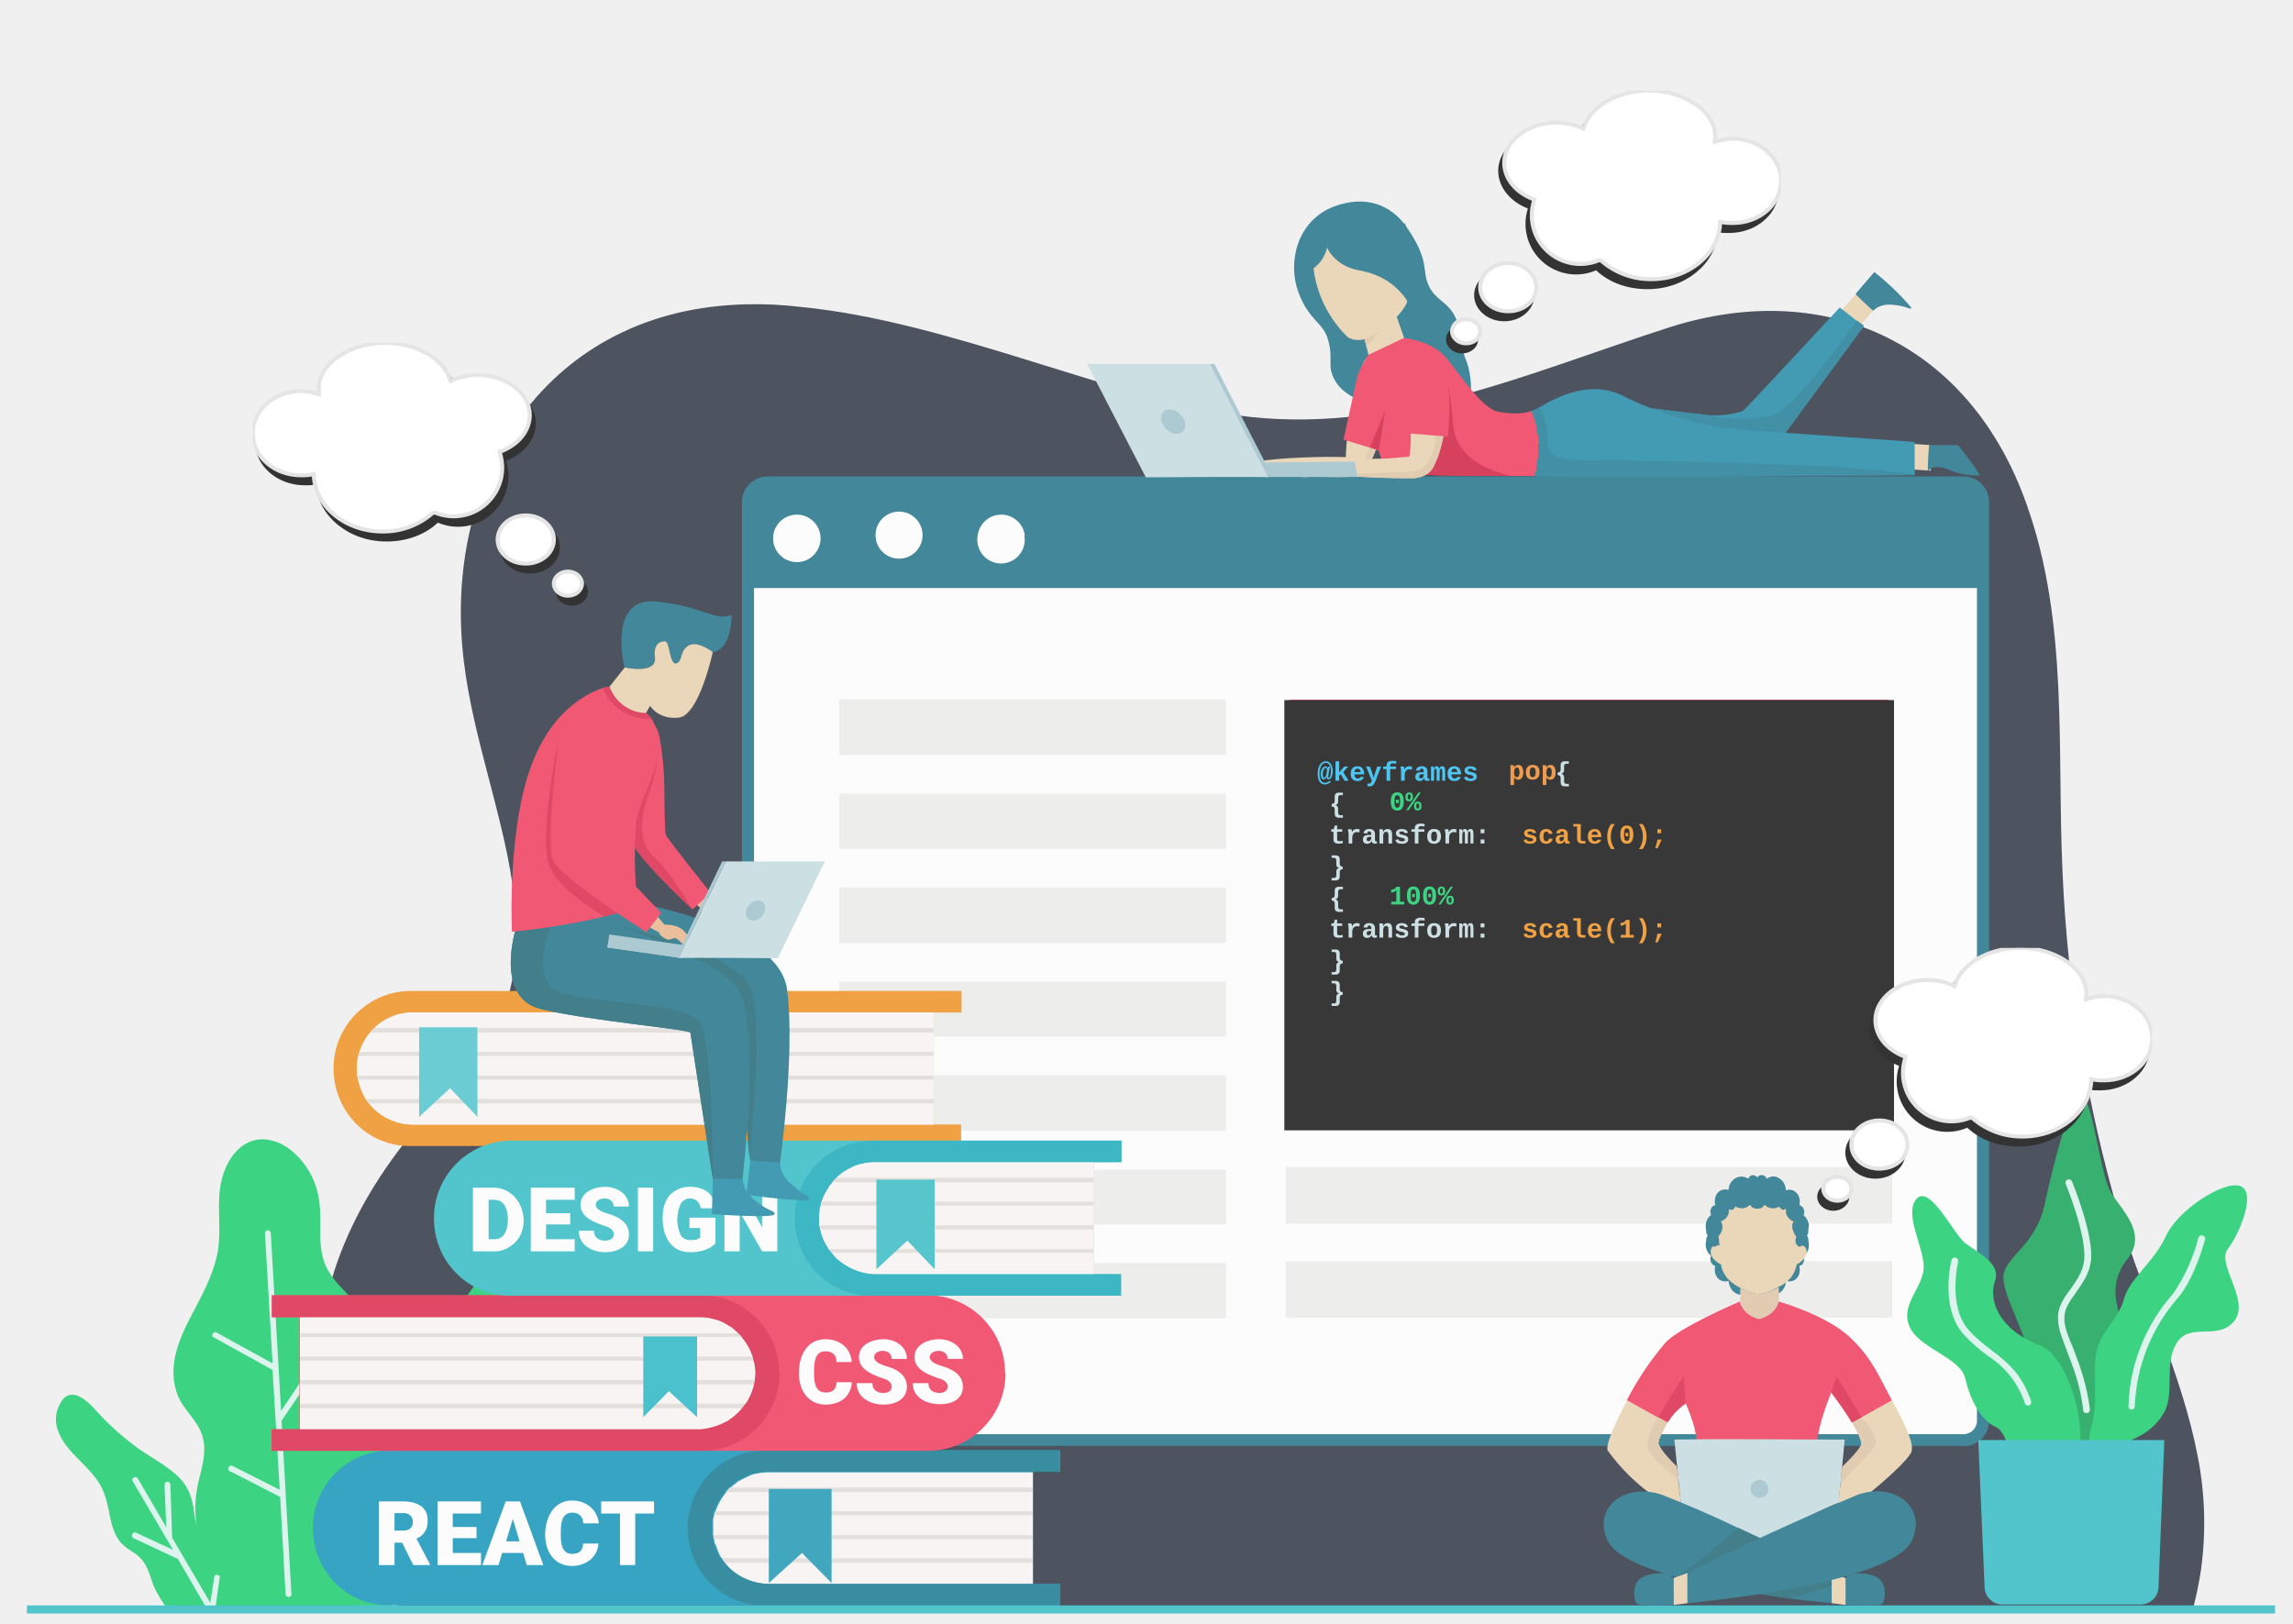
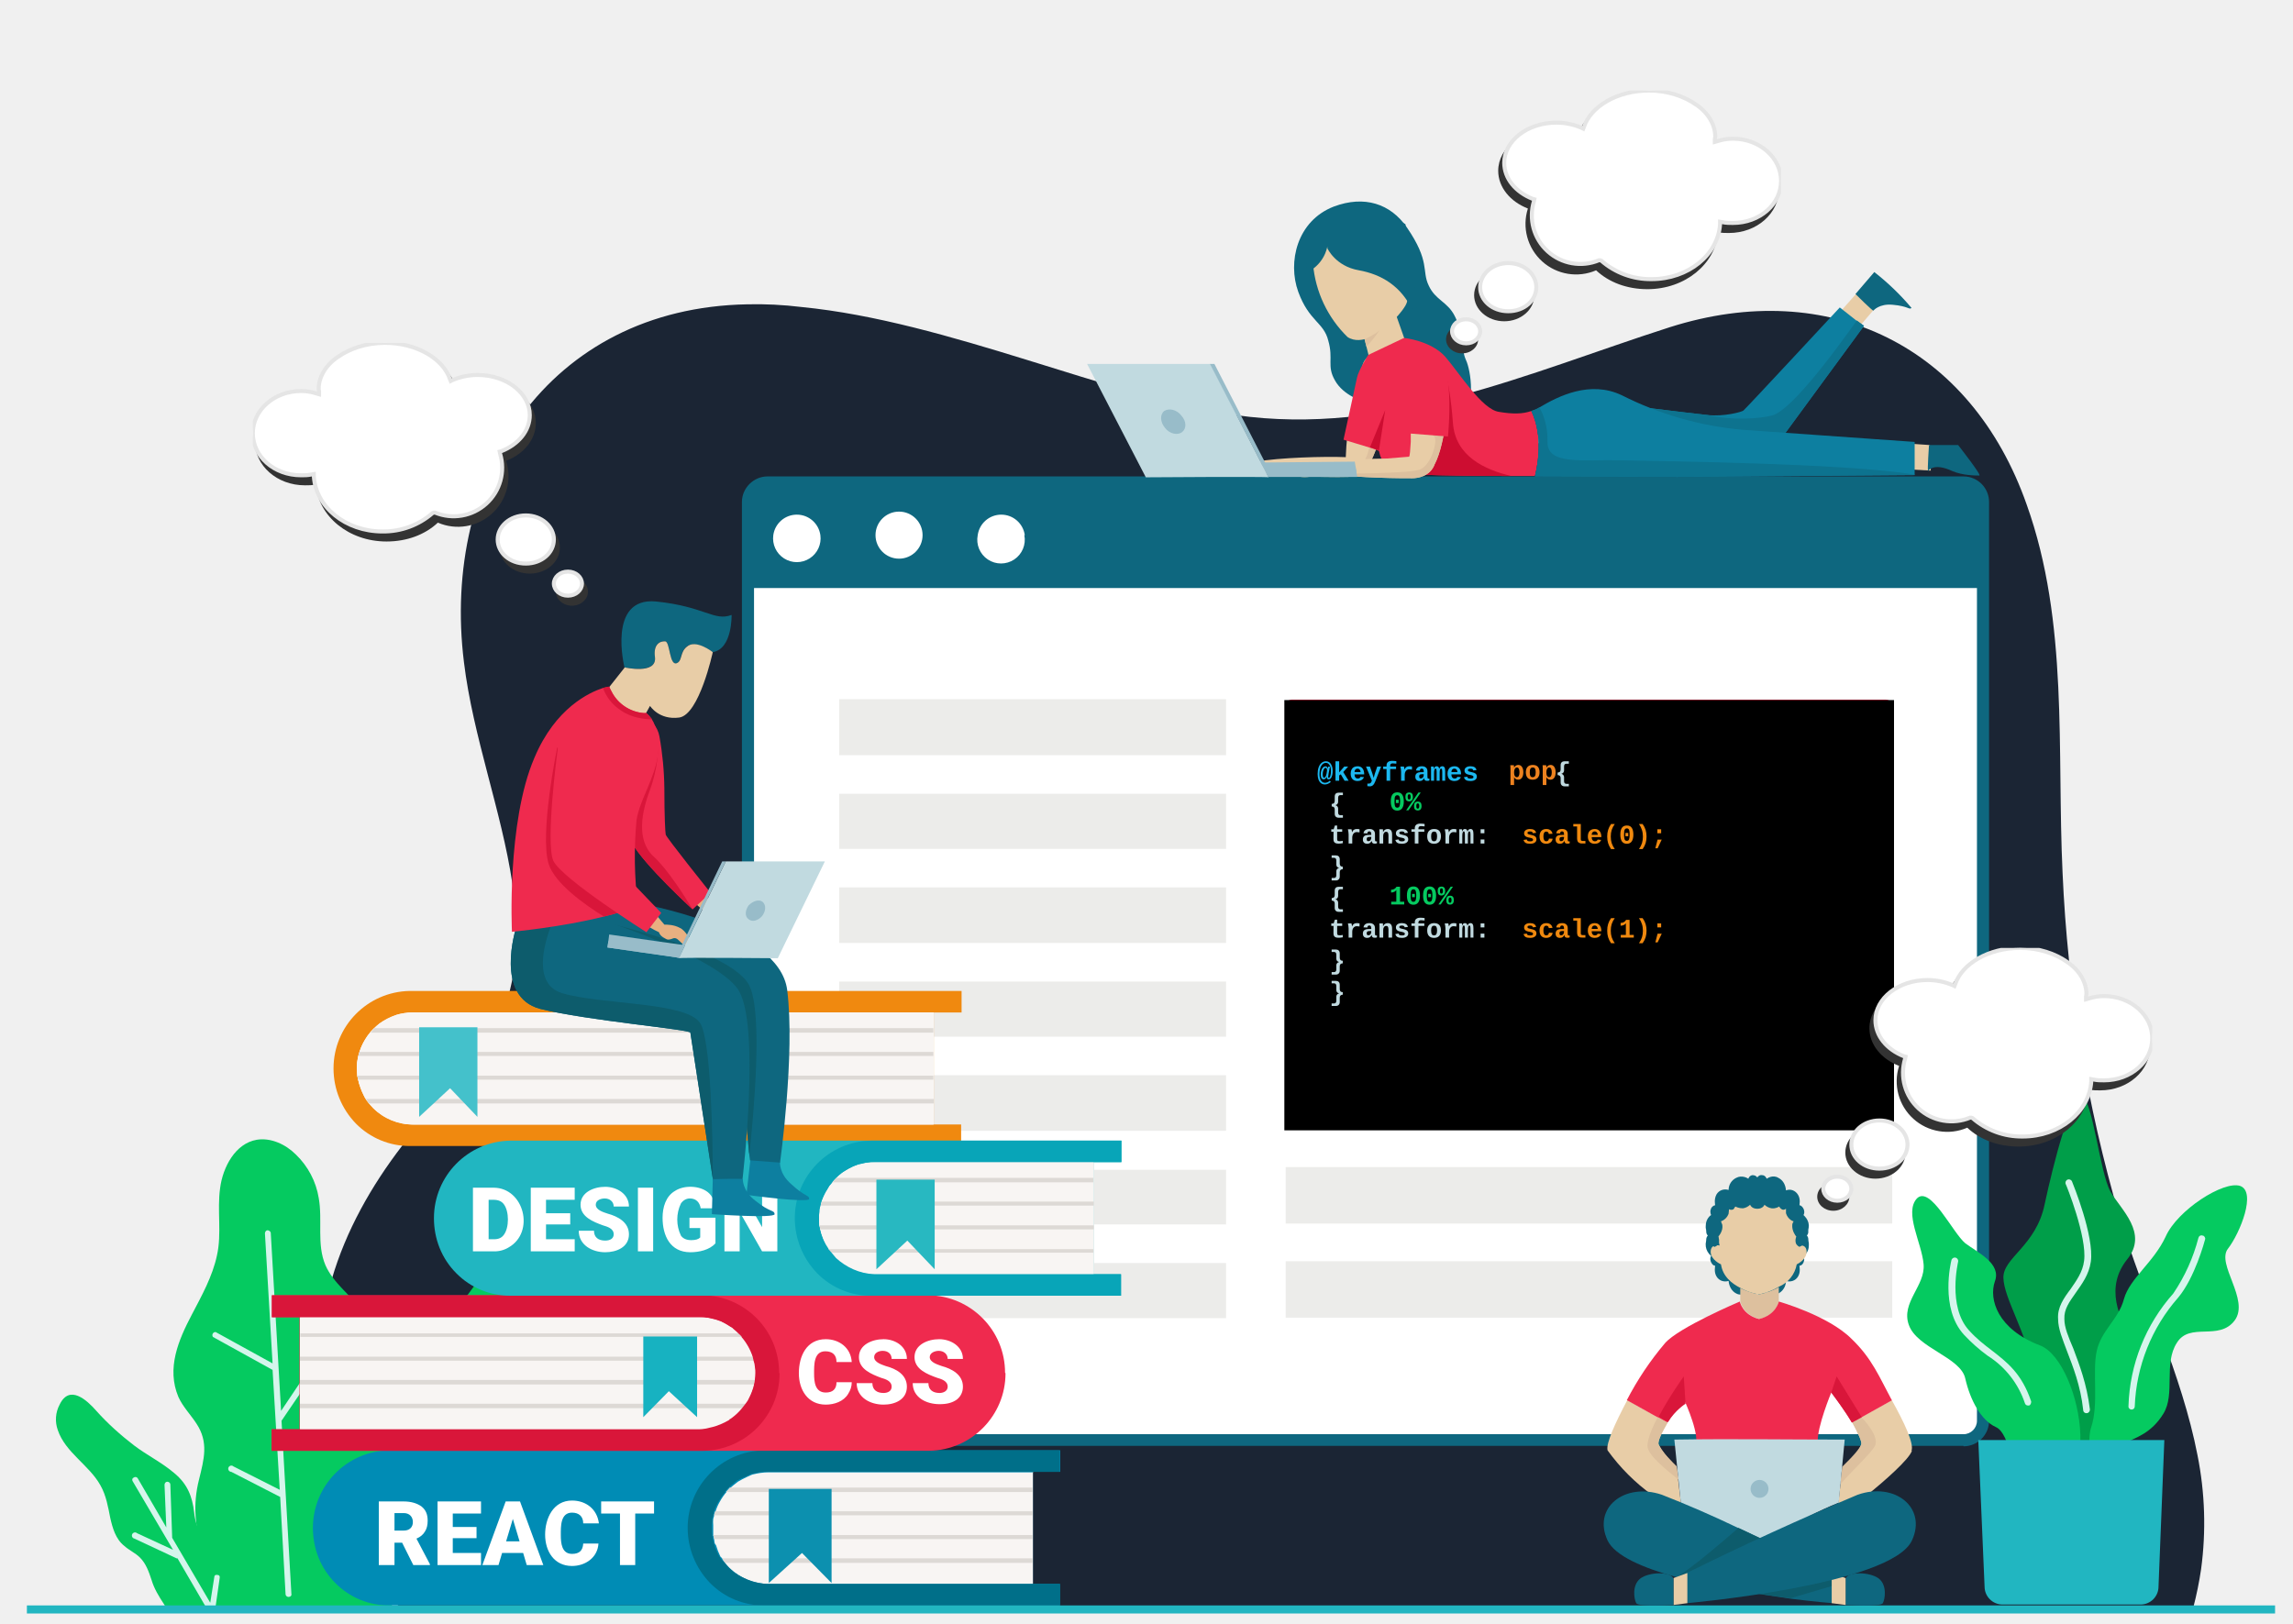
<svg xmlns="http://www.w3.org/2000/svg" xmlns:xlink="http://www.w3.org/1999/xlink" fill="none" viewBox="186.5 588.5 511.5 362.3">
  <defs>
    <style>
    .mono{font-family:'Courier New', Courier, monospace ;font-size:6px;font-weight:700;white-space:pre}
  </style>
    <symbol id="think" viewBox="0 0 83.5 65.5">
      <ellipse cx="301.9" cy="711.2" fill="#333" rx="7.5" ry="6.5" transform="translate(-232.9 -660.2)" />
      <ellipse cx="312.4" cy="722.2" fill="#333" rx="4" ry="3.5" transform="translate(-232.9 -660.2)" />
      <path fill="#333" d="M249.8 674.3v-.6c0-6.6 7.6-12 17-12 8.1 0 14.9 4 16.7 9.3 1.9-.8 4-1.3 6.4-1.3 7.4 0 13.5 4.7 13.5 10.5 0 4.1-3 7.7-7.4 9.4a12.6 12.6 0 01-17 15.4c-3.2 3-7.7 4.7-12.8 4.7-9.4 0-17-6.3-17.6-14.2-.9.2-1.8.2-2.7.2-7 0-12.5-4.9-12.5-11 0-6 5.6-11 12.5-11 1.4 0 2.7.2 4 .6z" transform="translate(-232.9 -660.2)" />
      <path fill="#fff" stroke="#E5E5E5" d="M307.9 709.2c0 3.3-3 6-7 6s-7-2.7-7-6c0-3.2 3-6 7-6s7 2.8 7 6zM314.9 720.2c0 1.6-1.5 3-3.5 3s-3.5-1.4-3.5-3 1.5-3 3.5-3 3.5 1.4 3.5 3zM248.7 672.8l.7.2v-.7l-.1-.6c0-3 1.8-6 4.8-8 3-2.1 7.1-3.5 11.7-3.5 8 0 14.5 4 16.2 9l.2.5.4-.2a16 16 0 016.3-1.3c7.3 0 13 4.6 13 10 0 3.9-2.8 7.3-7.1 9l-.4.1.1.5a12.1 12.1 0 01-16.2 14.7h-.3l-.3.1a18.6 18.6 0 01-12.5 4.6c-9.2 0-16.6-6.1-17.1-13.7v-.6l-.6.1c-.9.2-1.7.2-2.6.2-6.7 0-12-4.7-12-10.5 0-5.7 5.3-10.5 12-10.5 1.3 0 2.6.2 3.8.6z" transform="translate(-232.9 -660.2)" />
    </symbol>
  </defs>
  <mask id="a" width="513" height="334" x="0" y="0" maskUnits="userSpaceOnUse">
-     <path fill="#C4C4C4" d="M0 0h513v334H0V0z" />
+     <path fill="#fff" d="M0 0h513v334H0V0z" />
  </mask>
  <g mask="url(#a)" transform="translate(191 614.5)">
    <path fill="#1B2534" d="M485.7 298.7c-3.5-18.1-12-35.4-17.4-53.2a323.6 323.6 0 01-12.7-76.7c-1.3-27.4 1.4-55.9-8-82.2-12.4-35.3-44-50.9-79.6-39.6-31.8 10.2-62.7 24.5-97 19.6-28-4-64-20.9-96.7-24.1-4.1-.5-8.2-.7-12.1-.6-44.4.8-68.4 38.2-63.2 79.9 4 33 25.6 66.8-2.5 95-15.9 16-29 36.3-29.7 59.5-1.5 57.2 50 99.7 105 99.3 17.1 0 32.1 7 48 12.3a328.2 328.2 0 00144.9 14.4c27.6-3.2 60.8-8.1 85-22.5a78.6 78.6 0 0036.8-55.7 77 77 0 00-.8-25.4" />
    <path fill="#fff" d="M437.9 86.1V291c0 2.3-2 4.3-4.4 4.3H166.7c-2.4 0-4.4-2-4.4-4.3V86c0-2.4 2-4.4 4.4-4.4h266.8c2.4 0 4.4 2 4.4 4.4z" />
    <path fill="#0E677F" d="M166.7 83a3 3 0 00-3 3.1V291a3 3 0 003 3h266.8a3 3 0 003-3V86a3 3 0 00-3-3H166.7zm266.8 213.6H166.7a5.7 5.7 0 01-5.7-5.7V86c0-3.1 2.6-5.7 5.7-5.7h266.8c3.2 0 5.7 2.6 5.7 5.7v205c0 3.1-2.5 5.7-5.7 5.7" />
    <path fill="#0E677F" d="M438 85.6v19.6H162V85.6c0-1.9 2-3.4 4.4-3.4h267.2c2.4 0 4.4 1.5 4.4 3.4z" />
    <path fill="#fff" d="M178.5 93.4a5.3 5.3 0 11-10.5 0 5.3 5.3 0 0110.5 0zM201.3 93.4a5.2 5.2 0 11-10.5 0 5.2 5.2 0 0110.5 0zM224 93.4a5.3 5.3 0 11-10.4 0 5.3 5.3 0 0110.5 0z" />
    <path fill="#EF2A4E" d="M416.2 205.1H283.6c-.7 0-1.3-.6-1.3-1.3v-72.3c0-.7.6-1.4 1.3-1.4h132.6c.8 0 1.4.7 1.4 1.4v72.3c0 .7-.6 1.3-1.4 1.3" />
    <path fill="#ECECEA" d="M417.6 234.4H282.3V247h135.3v-12.7zM417.6 255.4H282.3V268h135.3v-12.7zM182.6 142.5H269V130h-86.3v12.4zM182.6 163.4H269v-12.3h-86.3v12.3zM182.6 184.4H269V172h-86.3v12.4zM182.6 205.3H269V193h-86.3v12.3zM182.6 226.3H269v-12.4h-86.3v12.4zM182.6 247.2H269V235h-86.3v12.3M182.6 268.1H269v-12.3h-86.3v12.3z" />
    <path fill="#fff" d="M363.4 167.6L337.9 153v29.5l25.5-14.8z" />
    <path fill="#E0E1DE" d="M414.8 218.5a5.6 5.6 0 11-11.2 0 5.6 5.6 0 0111.2 0z" />
    <path fill="#0D7B9C" d="M408 221.9c-.2 0-.4 0-.5-.2a.6.6 0 010-.8l2.2-2.4-2.2-2.4a.6.6 0 11.9-.8l3 3.2-3 3.2-.5.2z" />
    <path fill="#E0E1DE" d="M285 218.5a5.6 5.6 0 1011.3 0 5.6 5.6 0 00-11.2 0z" />
    <path fill="#0D7B9C" d="M292 221.9c-.2 0-.3 0-.5-.2l-3-3.2 3-3.2c.3-.3.6-.3.9 0 .2.1.2.5 0 .8l-2.3 2.4 2.3 2.4a.6.6 0 01-.4 1" />
    <rect width="136" height="96" x="282" y="130.2" fill="#000" />
    <text x="-28.3" style="fill:#F0890F" class="mono" transform="translate(3.8 .4)">
      <tspan style="font-size:6px;word-spacing:0">
        <tspan x="-28.3" dy="1em">​</tspan>
      </tspan>
      <tspan x="331.2" y="161.8" style="font-size:6px;word-spacing:0">scale(0); </tspan>
      <tspan x="331.2" y="182.8" style="font-size:6px;word-spacing:0">scale(1);<tspan x="-28.3" dy="1em">​</tspan>
      </tspan>
    </text>
    <text style="fill:#05ca60" class="mono">
      <tspan x="305.4" y="154.8">0%</tspan>
      <tspan x="305.4" y="175.8">100%</tspan>
    </text>
    <text style="fill:#ed821f" class="mono">
      <tspan x="332" y="147.9">pop</tspan>
    </text>
    <text x="1" y=".4" style="fill:#c1dae0" class="mono">
      <tspan style="font-size:6px;word-spacing:0">
        <tspan x="1" dy="1em">​</tspan>
      </tspan>
      <tspan x="342.4" y="148.2" style="font-size:6px;word-spacing:0"> { </tspan>
      <tspan x="292 313.6" y="155.2 155.2" style="font-size:6px;word-spacing:0"> { </tspan>
      <tspan x="292" y="162.2" style="font-size:6px;word-spacing:0"> transform: </tspan>
      <tspan x="292" y="169.2" style="font-size:6px;word-spacing:0"> } </tspan>
      <tspan x="292 320.8" y="176.2 176.2" style="font-size:6px;word-spacing:0"> { </tspan>
      <tspan x="292" y="183.2" style="font-size:6px;word-spacing:0"> transform: </tspan>
      <tspan x="292" y="190.2" style="font-size:6px;word-spacing:0"> } </tspan>
      <tspan x="292" y="197.2" style="font-size:6px;word-spacing:0">}<tspan x="1" dy="1em">​</tspan>
      </tspan>
    </text>
    <text x="-1.7" y=".4" style="fill:#1cb8f0" class="mono">
      <tspan x="289.3" y="148.2" style="font-size:6px;word-spacing:0">@keyframes</tspan>
    </text>
    <path fill="#05CA60" d="M58.9 329.3c-.5-2.1-.5-4.1 0-5.6 1.6-5.2 6.6-8.7 10-12.5a25.6 25.6 0 007.3-16.6c0-5 1.1-9.3 4.6-13 3.5-3.8 7.8-6.6 11.4-10.1 3.8-3.8 7.2-7.7 10.2-12.2 2.6-3.7 7.3-9.3 11-3 1.4 2.4 1.9 5.4 1.3 8.2-1.7 7.3-8.4 12-11.2 18.8-1.4 3.4-1.6 7-2 10.7-.3 3.2-1 6.9-3.3 9.4-1.3 1.4-3 2.5-4.3 4-1.7 2.2-2.2 5-2.8 7.6a40 40 0 01-3 8c-3 6.5-7.4 14.1-14.3 17.1a10 10 0 01-6.4.8c-4.7-1.3-7.6-7.2-8.5-11.6" />
    <path fill="#05CA60" d="M48.7 333c-6.9-8.2-11.6-17.9-8.8-28.9 1.1-4.5 2.2-8.3-.6-12.5-1.3-2-3-3.7-4-5.9-2.7-6.4 0-12.7 3-18.4 2.2-4.2 4.6-8.5 5.6-13.2 1.1-4.9 0-10 .7-15 .6-4.7 3.4-10 8.2-10.8 3.1-.5 6.4 1 8.7 3.3 2.7 2.6 4.5 6 5.1 9.7.9 5-.5 10.3 1.5 15 1.8 4.1 5.8 6.8 8.4 10.4 2.8 3.9 3.8 9 2.9 13.6-.8 3.9-2.9 7.4-3.5 11.3-1.4 8.8 4.8 17.4 3.6 26.3-.7 5-3.9 9.7-8.1 12.7a24.5 24.5 0 01-17.6 4.7c-3.1-.6-6-2.4-7.7-5.1" />
    <path fill="#D5F5EC" d="M69.4 273.4a.7.7 0 00-1 .2l-10.2 15.2-2.3-39.7c0-.3-.4-.6-.7-.6-.4 0-.6.4-.6.7l1.7 29-12.7-7a.7.7 0 00-.6 1.1l13.2 7.3h.1l1.6 26.8-10.3-5.2a.7.7 0 10-.5 1.2L58 308l1.2 21.7c0 .3.3.6.6.6h.1c.4 0 .7-.3.6-.7L58.3 291l11.3-16.6c.2-.3 0-.7-.2-1" />
    <path fill="#05CA60" d="M54 334.3c.1-1.5 0-3-.5-4-1.6-3.4-5.4-5.5-8.3-7.9-3.3-2.9-6-6.7-6.4-11-.4-3.5-1.5-6.3-4.4-8.7-2.8-2.4-6.1-4-9-6.2-3-2.3-5.9-4.9-8.4-7.7-2.1-2.4-6-6-8.2-1.4a7 7 0 00-.4 5.7c1.7 5 7 7.8 9.5 12.3 1.3 2.3 1.7 4.8 2.2 7.3.5 2.2 1.2 4.7 3.1 6.2 1.1 1 2.5 1.6 3.5 2.6 1.4 1.4 2 3.2 2.6 5 .6 2 1.6 3.6 2.7 5.3 2.6 4.4 6.4 9.3 11.7 11 1.5.4 3.2.6 4.7 0 3.4-1.1 5.2-5.4 5.5-8.5z" />
    <path fill="#D5F5EC" d="M45 336.1l-1.6-2.7.1-.3 1-7c.1-.4-.1-.7-.5-.7-.4-.1-.7.1-.7.5l-.9 5.7-8.5-14.5v-.2l-.4-11.7c0-.3-.3-.6-.7-.6-.3 0-.6.3-.6.7l.4 9.5-6.4-11a.6.6 0 00-.9-.1c-.3.1-.4.5-.2.8l9 15.3-8-3.7a.7.7 0 10-.6 1.2l9.4 4.4h.2l8.8 15.1a.7.7 0 101.1-.7" />
    <path fill="#F0890F" d="M210 195.1v4.8h-6.2v25h6.1v4.8H87a16.8 16.8 0 01-12.1-5c-3.2-3.3-5-7.7-5-12.3a17.3 17.3 0 0117-17.3H210z" />
    <path fill="#F8F5F3" d="M75.1 212.4l.1 1.6.2.9a12.3 12.3 0 003.4 6.4c2.3 2.2 5.4 3.6 8.9 3.6h116v-25h-116a12.4 12.4 0 00-12 8.8l-.3 1c-.2.8-.3 1.8-.3 2.7z" />
    <path fill="#F8F5F3" d="M203.8 199.9v25H88.3a13.4 13.4 0 01-10.3-4.7l-.7-1a12 12 0 01-2.2-6.8v-.7a7.7 7.7 0 01.2-1.4l.2-.7.2-.9a12.4 12.4 0 013.4-5.2c2.3-2.2 5.6-3.6 9.2-3.6h115.5" />
    <path fill="#F8F5F3" d="M203.8 199.9v25H87.7a12.4 12.4 0 01-8.9-3.6l-1-1.1a7.9 7.9 0 01-1-1.4 15.9 15.9 0 01-1-2.6l-.2-.5a7 7 0 01-.2-.8l-.2-.9v-2.3a7.7 7.7 0 01.1-1.4l.1-.7.3-.9a9.6 9.6 0 011-2.3c.4-.7.8-1.4 1.4-2 0-.2.2-.3.4-.5l.4-.4 1.3-1.2c.2 0 .4-.2.5-.3a21.5 21.5 0 012.1-1.1l1.2-.5c1.1-.3 2.4-.5 3.7-.5h116.1" />
    <path fill="#DDD9D5" d="M78 204.4h125.7v-1H79l-.8 1zM75.4 209.6h128.3v-.9h-128l-.3 1M75.2 214l.2.9h128.3v-.9H75.2zM77.2 219.3l.6.9h126v-1H77.1z" />
    <path fill="#44C1CB" d="M89 223.2l6.9-6.4 6.1 6.4v-20H89v20z" />
    <path fill="#F8F5F3" d="M154.5 315l.1 1.5.2.9a12.3 12.3 0 003.4 6.4c2.2 2.2 5.4 3.6 8.8 3.6h58.8v-25H167a12.4 12.4 0 00-12.5 12.5" />
    <path fill="#F8F5F3" d="M225.9 302.4v25h-58.2a13.4 13.4 0 01-10.4-4.7l-.6-1a12 12 0 01-2-4.3v-.9l-.2-1.6v-.7a7 7 0 01.2-1.4l.1-.7.3-.9a12.4 12.4 0 013.3-5.2c2.4-2.2 5.7-3.6 9.3-3.6h58.2" />
    <path fill="#008CB5" d="M225.9 302.4v25h6v4.8H82.4a16.7 16.7 0 01-12.1-5c-3.3-3.3-5-7.7-5-12.3a17.3 17.3 0 0117-17.3H232v4.8h-6.1z" />
    <path fill="#F8F5F3" d="M225.9 302.4v25H167a12.4 12.4 0 01-8.8-3.6 11 11 0 01-1-1.1l-.6-1-.4-.4a16.5 16.5 0 01-1-2.6c-.2-.1-.2-.3-.3-.5l-.1-.8-.2-.9v-2.2a7 7 0 010-1.4l.2-.7.3-.9a9.8 9.8 0 011-2.3 12.4 12.4 0 013.5-4l.5-.4a20 20 0 012.1-1.1l1.1-.5c1.2-.3 2.5-.5 3.7-.5h59" />
    <path fill="#DDD9D5" d="M157.4 306.9h68.4v-1h-67.5l-.9 1zM154.8 312.1h71v-.9H155l-.3 1M154.6 316.5l.2.9h71v-.9h-71.2zM156.6 321.8l.6.9h68.6v-1h-69.2z" />
    <path fill="#0C90AF" d="M167 327.2l7.4-6.7 6.6 6.7v-21h-14v21z" />
    <path fill="#006F89" d="M157.6 306.4l-.4.5h.1c-1 1.2-2 2.7-2.5 4.3l-.2 1-.2.6v.7l-.1.7v.7a12.5 12.5 0 002 6.9l.8.8 1 1.2 1.4 1.2.3.1.1.1.1.1c2 1.2 4.2 2 6.6 2.1H232v4.8h-66a16.7 16.7 0 01-12.1-5c-3.2-3.3-5-7.7-5-12.3a17.3 17.3 0 0117-17.3h66v4.8h-66.1a11 11 0 00-1.8.3l-1 .2-1 .5a15.7 15.7 0 00-2.2 1l-.2.2-.3.2-.1.2-.5.3a16.8 16.8 0 00-1.1 1.1" />
    <path fill="#fff" d="M85.3 318.2h-1.8v5H80V309h5.5c1.7 0 3 .4 4 1.1 1 .8 1.4 1.8 1.4 3.2 0 1-.2 1.8-.6 2.4-.4.7-1 1.2-1.9 1.6l3 5.7v.2h-3.7l-2.5-5zm-1.8-2.7h2.1c1.2 0 2-.7 2-1.9s-.8-2-2-2h-2.1v4zM101.8 317.2h-5.3v3.3h6.3v2.7h-9.7V309h9.7v2.7h-6.3v3h5.3v2.5zM112.2 320.5h-4.7l-.8 2.7h-3.6l5.2-14.2h3.2l5.2 14.2H113l-.8-2.7zm-3.8-2.6h3l-1.5-5-1.5 5zM129 318.4c-.2 3.2-3 5-5.9 5-4 0-6-3.3-6-7 0-3.6 1.8-7.6 6-7.6 3.1 0 5.6 1.9 6 5.1h-3.5c0-1.6-1-2.4-2.5-2.4-2.6 0-2.5 3.1-2.5 5 0 1.8.2 4.2 2.5 4.2 1.6 0 2.4-.7 2.5-2.3h3.4zM141.4 311.7h-4.2v11.5h-3.4v-11.5h-4.2V309h11.8v2.7z" />
    <path fill="#EF2A4E" d="M219.8 280.4a17.3 17.3 0 01-17 17.3H56.1v-4.8h6.2v-25h-6.2V263h146.5a17.3 17.3 0 0117.1 17.3z" />
    <path fill="#F8F5F3" d="M164 280.4l-.1 1.6-.2.9a12.3 12.3 0 01-3.4 6.3 12.4 12.4 0 01-8.8 3.7h-89v-25h89a12.4 12.4 0 0112.5 12.5" />
    <path fill="#F8F5F3" d="M62.4 267.9v25h88.4a13.4 13.4 0 0010.4-4.8l.6-.9a12 12 0 002.1-8.2v-.7l-.2-.7-.3-.9a12.4 12.4 0 00-3.3-5.2 13.4 13.4 0 00-9.3-3.6H62.4" />
    <path fill="#F8F5F3" d="M62.4 267.9v25h89a12.5 12.5 0 009-3.7l.9-1a7.8 7.8 0 001-1.5 17.7 17.7 0 001-2.5l.3-.5.1-.8.2-1a11.7 11.7 0 000-3v-.6l-.2-.7-.3-.9a9.9 9.9 0 00-1-2.3 12.2 12.2 0 00-3.5-4.1l-.5-.3a24.2 24.2 0 00-2.1-1.2l-1.1-.4c-1.2-.3-2.5-.5-3.7-.5H62.4" />
    <path fill="#DDD9D5" d="M161 272.3H62.5v-.8h97.8l.9.8zM163.7 277.6H62.4v-.9h101l.3.9M163.9 282l-.2.9H62.4v-1H164zM162 287.2l-.7 1H62.4v-1H162z" />
    <path fill="#17B2C1" d="M151 290.2l-6.3-5.8-5.7 5.8v-18h12v18z" />
    <path fill="#D9163A" d="M169.4 280.4a17.3 17.3 0 01-17 17.3H56.1v-4.8h95.5c.8 0 1.6-.2 2.4-.4 1.5-.3 3-1 4.2-1.7v-.1l.2-.1.3-.2a12.7 12.7 0 002.4-2.3l.7-.9.5-.7.4-.8a12 12 0 001.3-5.3v-.7l-.1-.7-.1-.7-.2-.7-.2-.9a12.9 12.9 0 00-2.5-4.4h.1a6.7 6.7 0 00-.8-.8 16.8 16.8 0 00-1.1-1l-.2-.2-.3-.2-.2-.1a15.7 15.7 0 00-2.1-1.2 15.6 15.6 0 00-2-.6 10 10 0 00-1.7-.3H56.2V263h96.1a17.3 17.3 0 0117 17.3" />
    <path fill="#fff" d="M185.5 282.4c0 1-.3 1.8-.8 2.6-1 1.7-3.1 2.4-5 2.4-4 0-6-3.3-6-7 0-3.8 1.7-7.6 6-7.6 3 0 5.6 1.9 5.8 5.1h-3.4c0-1.6-.9-2.4-2.5-2.4-2.6 0-2.5 3.1-2.5 5 0 1.8.2 4.2 2.6 4.2 1.5 0 2.4-.7 2.4-2.3h3.4zM194.4 283.4c0-1.3-1.4-1.7-2.4-2-2.1-.8-4.9-1.9-4.9-4.6 0-2.8 3-4 5.5-4 2.6 0 5.2 1.6 5.2 4.4h-3.4c0-1.1-.8-1.8-2-1.8-.8 0-1.9.4-1.9 1.4 0 1.2 1.8 1.7 2.6 2 2.3.6 4.7 1.9 4.7 4.6 0 2.9-2.7 4-5.2 4-3 0-6-1.6-6-4.8h3.5c0 1.5 1 2.2 2.5 2.2.9 0 1.8-.4 1.8-1.4zM206.9 283.4c0-1.3-1.4-1.7-2.4-2-2.2-.8-5-1.9-5-4.6 0-2.8 3-4 5.5-4 2.6 0 5.3 1.6 5.3 4.4h-3.4c0-1.1-.9-1.8-2-1.8-.8 0-2 .4-2 1.4 0 1.2 1.9 1.7 2.7 2 2.2.6 4.7 1.9 4.7 4.6 0 1.2-.5 2.2-1.4 2.9-1 .7-2.2 1-3.8 1-3 0-6-1.5-6-4.7h3.5c0 1.5 1 2.2 2.5 2.2.8 0 1.8-.4 1.8-1.4z" />
    <path fill="#21B6C1" d="M239.5 233.3v25h6v4.8H109.3a16.8 16.8 0 01-12-5c-3.3-3.3-5-7.7-5-12.3a17.3 17.3 0 0117-17.3h136.4v4.8h-6.1z" />
    <path fill="#F8F5F3" d="M178.2 245.8l.1 1.6.2.9a12.3 12.3 0 003.4 6.4c2.3 2.2 5.4 3.6 8.9 3.6h48.6v-25h-48.6a12.4 12.4 0 00-12 8.8l-.3 1c-.2.8-.3 1.7-.3 2.7" />
    <path fill="#F8F5F3" d="M239.5 233.3v25h-48.1a13.4 13.4 0 01-10.3-4.8l-.7-.8a12 12 0 01-2.2-6.9v-.7a7 7 0 01.2-1.4l.2-.7.2-.9a12.4 12.4 0 013.4-5.2c2.3-2.2 5.6-3.6 9.2-3.6h48" />
    <path fill="#F8F5F3" d="M239.5 233.3v25h-48.7a12.5 12.5 0 01-8.9-3.6l-1-1.1a8 8 0 01-1-1.4 16.3 16.3 0 01-1-2.6l-.2-.5-.2-.8-.2-.9v-2.3a7 7 0 01.1-1.4l.1-.7.3-.9a9.8 9.8 0 011-2.3 12.2 12.2 0 013.5-4l.5-.4a20.7 20.7 0 012.1-1.2l1.2-.4c1.1-.3 2.4-.5 3.7-.5h48.7" />
    <path fill="#DDD9D5" d="M181.2 237.8h58.2v-1H182l-.8 1zM178.5 243h61v-.9h-60.7l-.3 1zM178.3 247.4l.2.9h61v-.9h-61.2zM180.3 252.7l.6.8h58.5v-.8h-59.1z" />
    <path fill="#28B8C1" d="M191 257.2l6.9-6.4 6.1 6.4v-20h-13v20z" />
    <path fill="#08A5B8" d="M181.5 237.3l-.4.5h.1l-.7.8-.4.7c-.6.9-1 1.8-1.4 2.8l-.2 1-.2.6v.7l-.1.7v2.3l.2.9a12 12 0 001.9 4.3v.1l.7.8 1 1.2c2.2 2 5.2 3.5 8.6 3.6h55v4.8h-55.7a16.7 16.7 0 01-12.1-5c-3.2-3.3-5-7.7-5-12.3a17.3 17.3 0 0117-17.3h55.8v4.8h-55.9l-1 .1-.8.2-1 .2a16.3 16.3 0 00-2.2 1l-1 .6-.2.1-.3.2-.2.2-.4.3-.7.7-.4.4" />
    <path fill="#fff" d="M101 253.2V239h4.6c6.8 0 9.3 9.9 3.4 13.3a6 6 0 01-3.3.9h-4.6zm3.5-11.5v8.8h1.2c1 0 1.7-.3 2.2-1 1.2-1.6 1.2-5.2 0-6.8-.5-.7-1.3-1-2.3-1h-1.1zM122.7 247.2h-5.4v3.3h6.4v2.7h-9.8V239h9.8v2.7h-6.4v3h5.4v2.5zM132.4 249.4c0-1.3-1.4-1.7-2.4-2-2.2-.8-5-1.9-5-4.6 0-2.8 3-4 5.5-4 2.6 0 5.3 1.6 5.3 4.4h-3.4c0-1.1-.9-1.8-2-1.8-.9 0-2 .4-2 1.4 0 1.2 1.8 1.7 2.7 2 2.2.6 4.7 1.9 4.7 4.6 0 2.9-2.8 4-5.3 4-2.9 0-5.9-1.6-5.9-4.8h3.4c0 1.5 1 2.2 2.5 2.2 1 0 1.9-.4 1.9-1.4zM141.2 253.2h-3.4V239h3.4v14.2zM155.1 251.4c-1.3 1.5-3.7 2-5.6 2-4.5 0-6.2-3.7-6.2-7.7 0-2.3.7-4.8 2.8-6 2-1.3 5.4-1.2 7.3.3 1 .8 1.5 2 1.7 3.6h-3.3c-.2-1.3-1-2.2-2.4-2.2-.8 0-1.5.4-2 1.1a8.3 8.3 0 000 7.2c.5.7 1.3 1 2.3 1 1 0 1.6-.2 2-.6V248h-2.4v-2.3h5.8v5.8zM169 253.2h-3.5l-5-8.8v8.8h-3.4V239h3.4l5 8.8V239h3.4v14.2z" />
    <path fill="#0E677F" d="M143.9 117.1c1.1.1.9 5.8 2.7 4.8 1-.6.6-2.4 2-3.6 2-1.7 5.9 1.2 5.9 1.2 4.4-.7 4.2-8.3 4.2-8.3-3.9 1.5-6-1.9-16.9-3-10.9-1-7 14.7-7 14.7s7.3 1.6 6.8-2.3c-.4-2.8 1-3.6 2.3-3.5z" />
    <path fill="#E8CDA7" d="M134.8 123l-6.8 8.6 9.4 5.5 3.1-5.6s2 3.2 6.5 2.6c4.5-.6 7.5-14.6 7.5-14.6s-3.8-3-5.8-1.2c-1.5 1.2-1 3-2.1 3.6-1.8 1-1.6-4.7-2.7-4.8-1.2-.1-2.7.7-2.3 3.5.5 4-6.8 2.3-6.8 2.3z" />
    <path fill="#E8B081" d="M167.4 192.8c-8.7-4.6-6 34-3.3 43.6 2.7 9.7 4.1-.8 5.2-16.6 1-15.9 1.5-25.2-2-27z" />
    <path fill="#E8B081" d="M124.2 183a6.2 6.2 0 003.2 8.5c2.6 1 9.4 3 14.2 3.9 12.1 2 23.1 4.6 26.4.7 3.3-4-2-10.8-13.4-14.2-10.4-3-22.9-8.4-25.8-6a26 26 0 00-4.6 7.2z" />
    <path fill="#0D7FA0" d="M169.5 233.2s-.3 2.6 2.5 5c3.1 2.9 4 2.4 4 3.3 0 1-14-.9-14-.9l.9-7.9s6.6.3 6.6.5" />
    <path fill="#0E677F" d="M169.5 233.4l-6.7-.5-.2-1.6c-.5-6.2-2.6-28.3-3.6-30-.5-.7-8-.4-16.5-1.3-12.3-1.4-26.4-5.6-23.5-20l18.7-4.5s31.6 5.2 33.4 19.4c1.8 14.3-1.6 38.5-1.6 38.5" />
    <path fill="#0D5C6C" d="M162.6 231.3c-.5-6.2-2.6-28.3-3.6-30-.5-.7-8-.4-16.5-1.3l-11.3-20s27.8 6.2 31.5 14c3 6.3.9 28.6 0 37.3z" />
    <path fill="#E8B081" d="M156.8 195.4c-8.9-4.2-4.3 34.2-1.2 43.7 3.1 9.5 4-1 4.4-16.8.3-16 .3-25.3-3.2-27" />
    <path fill="#E8B081" d="M112.6 187.3c-1.6 3.2 0 7 3.3 8.4 2.6 1 9.3 3 14.2 3.9 12 2 23.1 4.6 26.4.7 3.2-4-2-10.8-13.5-14.2-10.3-3-22.8-8.4-25.7-6a26 26 0 00-4.7 7.2" />
    <path fill="#0E677F" d="M161.2 237.4h-6.7v-.5l-5-32.5c0-.7-23.1-2.7-33.5-5.3-10.3-2.7-5.4-18-5.4-18l8-1 9.5-1.4s26.7 8.4 32 16c5.2 7.7 1 42.7 1 42.7" />
    <path fill="#0D5C6C" d="M154.5 237l-5-32.6c0-.7-23.1-2.7-33.5-5.3-10.3-2.7-5.4-18-5.4-18l8-1c-1.8 4.5-4.3 13.5 2.3 15.5 8.8 2.6 27.8 1.9 30.8 6.7 2.4 3.8 2.8 25.6 2.8 34.6z" />
    <path fill="#E8B081" d="M154.6 176.5c.8.3 1.8 1.1 2.2 1.5 1 1 1.5 3 1 3.4-.2.3-1.3-.7-2-1.4l-.7-.6.1.4c.3.4.6 1 .3 1.3-.4.3-1.9-1.2-2.3-2-.2-.6-.3-1-.2-1.4a141 141 0 01-14.5-14.6c-.6-.7-1-1.6-.7-2.5.3-1.3 1.3-1.4 2.2-1.5h.4c1-.1 11.6 12.4 14.2 17.4z" />
    <path fill="#EF2A4E" d="M154 173.2l-4 3.7s-10.9-10-13.5-14.8c-.8-1.4-1.3-4.3-1.7-7.5-.8-7.4-.7-16.9-.7-16.9s.2-4.7 4.3-4c2.2.5 3.8 2.4 4.2 4.6a70 70 0 011.1 11.6c0 6.3.2 9.8.3 10.3 0 .5 10 13 10 13z" />
    <path fill="#D9163A" d="M150 176.9s-10.9-10-13.5-14.8c-.8-1.4-1.3-4.3-1.7-7.5l7.5-13.7s0 4.5-1.8 9.3c-1.8 4.8-3.2 11.2.8 14.9 3 2.7 6.9 8.8 8.7 11.8" />
    <path fill="#EF2A4E" d="M137.5 156.9a87.5 87.5 0 00.3 19.2c-2.2 1-4.8 1.7-7.6 2.4-9.5 2.4-20.5 3.4-20.5 3.4s-1.2-24.4 5-38.8c4.7-11.2 12.3-14.6 15.3-15.6l1.4-.3a5.2 5.2 0 00.5 1 8.6 8.6 0 007.2 4.9h.6a6.5 6.5 0 011.9 2.8c.7 2 1 4.1.7 6.3-.7 5.5-4 10-4.8 14.7" />
    <path fill="#D9163A" d="M137.8 176.1c-2.2 1-4.8 1.7-7.6 2.4-4.5-2.8-10.9-7.4-12.3-11.7-2.1-6.7 1.9-26 1.9-26l6 1.4s-1 17.7-.8 18c0 .3 9.6 11.6 12.8 15.2v.7z" />
    <path fill="#E8B081" d="M143.7 180.3c.6 0 2.1 0 3.4.7 1.4.6 2.7 3 2.3 3.8-.4.8-1.2.3-2.5-1-.7-.7-1.1-.5-1.6-.3-.4.1-.8.3-1.4-.1-1-.5-1.3-1-1.4-1.4-5-2.2-17-12.2-20.7-15.3a3.5 3.5 0 01-1.3-3c.2-1.6 1.3-1.9 2.4-2.1l.5-.2a99.5 99.5 0 0120.3 18.9z" />
    <path fill="#EF2A4E" d="M119.8 142s-2.6 19.7-.9 24c1.8 4 20.8 16 20.8 16l3.3-4.3s-14.4-15-14.6-15.4c-.2-.5 2.2-13.8 2.4-19 .2-5.3-1.2-10.4-5.4-10.5-5.3-.1-5.5 9.2-5.6 9.2z" />
    <path fill="#0D7FA0" d="M161.2 237.1s-.1 2.6 2.8 4.8c3.3 2.7 4.2 2 4.3 3 0 1-14 0-14 0l.2-7.8s6.7-.2 6.7 0z" />
    <path fill="#D9163A" d="M130 127.5a10 10 0 004 5c2.2 1.6 5.2 2 7 2l-1.3-1.4h-.6a9 9 0 01-7.2-4.8l-.2-.4-.3-.7s-.5 0-1.4.3z" />
    <path fill="#C1DAE0" d="M179.5 166.2L169 187.8s-22-.2-22.1 0l10.5-21.6h22.1z" />
    <path fill="#98BCC9" d="M131 185.4l16 2.3.6-1.3.7-1.5-16.9-2.4-.2 1.5-.2 1.4z" />
    <path fill="#98BCC9" d="M157.4 166.2h-.8l-10.3 21.4.6.1 10.5-21.5" />
    <path fill="#98BCC9" d="M131 185.4l16 2.3.6-1.3-16.4-2.4-.2 1.4zM165.5 178.4c-.9 1-2.2 1.4-3 .7-.9-.6-.8-2 0-3.1 1-1 2.3-1.4 3.1-.8.8.7.8 2-.1 3.2z" />
    <path fill="#0E677F" d="M299.9 63.6c-.3 0-4.7-1.3-6.6-4.7-1.9-3.3-.3-4.7-1.5-8.9-1-4.1-4.3-4.3-6.7-10.9-2.4-6.6-.3-15.8 7.9-19 6.9-2.6 12.7-.6 16.3 4.6 5.3 7.7 3.3 9.7 4.9 13 1.5 3.3 4.2 3.6 5.8 6.8 1.7 3.2 1.4 7.4 2.5 9.8 1.1 2.3 2.4 10.5-1.4 13.8-3.8 3.3-21.2-4.5-21.2-4.5" />
    <path fill="#E8CDA7" d="M305.4 60.4a60 60 0 01-1.9 10.4c-1 3.7-2.3 7.2-4 8.4 0 .2-.9 1.1-3.2 1.2a140 140 0 01-20.7-1.2l-.3.1c-1 .4-2.4.2-3 .1-1.7-.2-3.4-1.7-3.3-2.3.1-.6 3.8.2 3.9 0 .1 0-1.6-.6-1.5-1.2.2-.5 2.6-.1 3.5.4.4.2.7.4.9.7 5-.9 15.1-1.2 19.9-1a68.7 68.7 0 011.1-10c.9-4.2 2-8.5 2.7-10.7a3.3 3.3 0 012.6-2.3c3-.5 3.6 3.5 3.3 7.4" />
    <path fill="#DDC09E" d="M303.5 70.8c-1 3.7-2.3 7.2-4 8.4 0 .2-.9 1.1-3.2 1.2a140 140 0 01-20.2-1c3.6-.2 19.1-.6 21.4-.8 2.5-.3 3.8-4.8 3.4-6-.2-.8-2.8-2.2-4.7-3.1l.6-3.4 1.2-1.4 5.5 6" />
    <path fill="#E8CDA7" d="M384 76.9c-4.5-7.6 32.7-4.9 42-2.5 9.4 2.4-.7 3.6-16 4.3-15.3.8-24.3 1.2-26-1.8" />
    <path fill="#E8CDA7" d="M419 78.6l7.2.4-.2-5.7-5.8-.4-1.2 5.7M363.4 78c14 .6 25.6-1 25.8-3.7.2-2.7-11-5.4-25.2-6.1-14-.7-25.7 1-25.8 3.6-.2 2.7 11 5.5 25.2 6.1M309.9 56.3l-9-2.6-.6-2.4-.4-1.6v-.3l6.5-6.6 2.5 7.1 1 6.4" />
    <path fill="#E8CDA7" d="M303.7 47.8s-4.4 3.5-7.6 1.4a25.8 25.8 0 01-7.7-16.3c-.1-5.7 8.9-10.3 15.3-7.4 6.4 2.8 7.1 13.6 5.3 16.7-1.8 3-5.3 5.6-5.3 5.6z" />
    <path fill="#EF2A4E" d="M337.9 80.2H332c-6.2 0-15.2-.1-19.8-.3h-.6c-1.1 0-2.1-.2-3-.3-3.6-.7-5-2.5-5.5-5l-1.3-.5-6.6-2 3-13.8c.3-1.6 2.5-5.1 2.5-5.1l8-3.8s6 .6 9.2 4.2c3.2 3.7 8.2 11.8 12 12.3 3 .5 5.2.5 7.2-.2 1.1 2.3 2.6 7.1.8 14.5" />
    <path fill="#CD0D31" d="M332.7 80.2h-.7c-6.2 0-15.2-.1-19.8-.3l4.8-25.2s1.8 2.8 2.6 13.6c.5 7.5 7.1 10.5 13 11.9z" />
    <path fill="#E8CDA7" d="M409.3 48l4.7-5.5-4.4-3-3.8 4.3 3.5 4.2" />
    <path fill="#E8CDA7" d="M384.8 74.2c-8.2-1.1 17.5-28.1 25.2-33.9 7.7-5.7 2 2.7-7.2 15-9.2 12.2-14.8 19.3-18 18.9" />
    <path fill="#0D7FA0" d="M411.3 46.7l-17.9 24.4a24.3 24.3 0 01-3.8 3.7c-.9 0-19.2-5.5-28.7-8.4l-2.5-2s10.6 1.4 18 2.2c3.7.4 7.7-.7 8-1 1-.9 21.5-23 21.5-23l3.8 3 1.6 1.1" />
    <path fill="#0D738F" d="M411.3 46.7l-17.9 24.4a24.3 24.3 0 01-3.8 3.7c-.9 0-19.2-5.5-28.7-8.4l-2.5-2s10.6 1.4 18 2.2c5.6 1.3 11.7.8 14.4.1 4.6-1.2 15.5-16.4 18.9-21.2l1.6 1.2" />
    <path fill="#0E677F" d="M413.4 43.3s1.3-1.6 4.3-1.3c3.5.3 3.7 1.2 4.2.7a56 56 0 00-8.3-8l-4.2 4.9s3.8 3.8 4 3.7" />
    <path fill="#0D7FA0" d="M422.6 72.6V80l-52.9.4-31.1-.1h-.7c1.8-7.5.3-12.3-.8-14.6.6-.2 1.2-.4 1.8-.8 4.2-2.5 11.3-6.1 18.4-2.7a74 74 0 0027 7.7l38.3 2.7z" />
    <path fill="#0D738F" d="M422.6 79.9v.1l-52.9.4-31.1-.1h-.7c1.8-7.5.3-12.3-.8-14.6.6-.2 1.2-.4 1.8-.8.9 1.6 1.9 4.3 1.8 7.6-.2 5.4 8 4 16.3 4.2 7.4.2 50.3.6 65.6 3.2z" />
    <path fill="#E8CDA7" d="M289.7 78.7c.4-1.6-2.5-2-3.5-2-1.7-.1-3.7 1-3.7 1.6 0 .6 3.7.6 3.8.8 0 .1-1.7.3-1.7.8 0 .6 2.4.7 3.4.4 1-.3 1.5-.7 1.7-1.6z" />
    <path fill="#0E677F" d="M425.6 79.1s1.1-2 5.4 0c2.3 1 5.2 1 6 1 .8.2-4.7-6.8-4.7-6.8h-6.5s-.4 5.8-.2 5.8zM291.6 29.4s1.8 4 7 4.9c5 .9 9.6 3.5 12.2 9.4C313.4 49.6 309 24 309 24s-16.7-8.3-20.5 2c-.3.8-1.9 9-1.9 9s4-1.4 5-6" />
    <path fill="#E8CDA7" d="M318 67.8c-.4 3.5-1.2 7.2-2.4 9.6-1 3-4 3.3-5 3.3h-.2a189 189 0 01-20-1c-1.8-.3-3.1-.7-3.3-1.1-.7-1.5 10.1-2.2 17.8-2.3l4.9-.4c.2 0 .3-1.7.4-3.3v-2.9l.1-.8c.4-5 1.2-10.3 1.6-12.8a3 3 0 012.3-2.6c3-.9 4 3 4.2 7 0 1.5 0 4.3-.4 7.3" />
    <path fill="#DDC09E" d="M315.6 77.4c-1 3-4 3.3-5 3.3h-.2a189 189 0 01-20-1c4.3 0 20 0 22-1 2.5-1.3 3.6-5.9 3.2-7-.2-1-3.6-1.7-5.3-2V69l1.3-.9 6.4-.2c-.4 3.5-1.2 7.2-2.4 9.6" />
    <path fill="#EF2A4E" d="M309.7 70.7s-.2-18.1 5.2-18c5.5.1 3.6 18.7 3.6 18.7l-8.8-.7" />
    <path fill="#C1DAE0" d="M238 55.2l13.1 25.3s27.2-.2 27.4 0l-13-25.3H238z" />
    <path fill="#98BCC9" d="M298.2 80.4h-19.8l-.7-1.5-1-1.7 21-.2.3 1.7.2 1.7z" />
    <path fill="#98BCC9" d="M265.4 55.2h1l12.9 25.1-.9.1-13-25.2z" />
    <path fill="#98BCC9" d="M298.2 80.4h-19.8l-.7-1.5 20.3-.2.2 1.7zM255.4 69.5c1 1.3 2.8 1.7 3.8.9 1-.8 1-2.4-.2-3.7-1-1.3-2.7-1.7-3.8-1-1 .8-.9 2.5.2 3.8" />
    <path fill="#CD0D31" d="M304.5 65.5l-1.4 9-2-.7 3.4-8.3z" />
    <path fill="#DDC09E" d="M303.2 47.7c-.2.4-1.7 2.5-2.9 3.6l-.4-1.6s2.6-1.2 3.3-2" />
    <path fill="#009E49" d="M458.8 307.3c-1.6-3.8-8.1-18.1-9.7-27.2-1.6-9-6.6-16.4-6.7-21-.1-4.5 7.3-7.1 9.2-16.4 2-9.3 5.9-24.5 8.3-24 2.4.4 4 17 6.4 21.2 2.3 4 8.5 9.2 3.7 15.1-4.8 6-2.3 13 2.1 19.2 4.4 6.2-8 13.9-6.8 22.3 1.2 8.4-1.1 19.7-1.1 19.7l-5.4-9z" />
    <path fill="#D5F5EC" d="M461 289.3a.7.7 0 01-.8-.7c-.6-5.5-2.3-9.7-3.6-13.1-1-2.7-2-5-2-7.2-.2-2.6 1.3-4.7 2.8-6.7 1.3-1.9 2.7-3.8 3-6.3.7-5.3-4-17-4.1-17.1a.7.7 0 111.4-.6c.2.5 5 12.2 4.2 17.9-.4 2.9-2 5-3.4 7s-2.6 3.6-2.5 5.8c0 1.9.9 4 2 6.6 1.3 3.5 3 7.8 3.7 13.6 0 .4-.3.8-.7.8" />
    <path fill="#05CA60" d="M446.4 304.5c-1.8-.8-2.4-10.7-5.7-12.1-3.3-1.5-5.7-6-6.8-10.8-1-4.8-10.8-6.8-12.6-12-1.8-5 3.7-8.7 3.3-13.5-.4-4.8-4.4-11.5-1.5-14.7 3-3 8 7.7 10.8 10 2.8 2.1 8.1 4.5 6.6 8.5-1.4 4 .6 10.7 10.1 14.3 9.5 3.7 15.8 39.2-4.2 30.3" />
    <path fill="#D5F5EC" d="M447.9 287.6a.7.7 0 01-.7-.5 20 20 0 00-8.3-10.6 37.2 37.2 0 01-5.3-4.7c-5.4-5.9-2.9-16.2-2.8-16.6a.7.7 0 111.5.3c0 .1-2.4 10 2.4 15.3 1.7 1.9 3.4 3.2 5.1 4.5 3.5 2.7 6.7 5.2 8.8 11.4 0 .3-.1.8-.5.9h-.2" />
    <path fill="#05CA60" d="M464.2 305.6c.5-1.5 1-7.9 4.4-9.3 3.4-1.5 6.8-2.5 9.5-6.9s0-11.2 3-15.8c2.9-4.7 9.4-.3 12.9-5 3.4-4.6-4.2-12.6-1.5-16 2.7-3.5 6.4-12.7 2.7-14-3.7-1.2-14 5.4-16.6 11.3-2.7 5.8-8 9.3-9.3 13.9-1.2 4.6-5.1 7-6.1 11.7-1 4.7.5 11.7-1.2 16.9-1.7 5.1 2.2 13.2 2.2 13.2" />
    <path fill="#21B6C1" d="M473 332h-30.8a4 4 0 01-4-4l-1.4-32.7h41.5L477 328a4 4 0 01-4 4" />
    <path fill="#D5F5EC" d="M471 288.5a.7.7 0 01-.7-.8 39.6 39.6 0 0110-25.1 40 40 0 005.6-12.4c.1-.4.5-.7 1-.5.3 0 .6.5.5.8-.1.4-2.3 8.6-6 13a39 39 0 00-9.7 24.3c0 .4-.3.7-.7.7" />
    <path fill="#21B6C1" d="M503.1 334.7H1.5v-2.5H503v2.5z" />
    <path fill="#0E677F" d="M398.4 249.8c.1.2.7 1 .6 2.1 0 1.5-1 2.2-1.2 2.3 0 .1.3.6.1 1.2-.1.5-.5 1-1 1 0 .2.3 1.4-.3 2.4s-1.7 1.3-2.7 1c0 1.2-.7 2.3-1.7 2.8-1.3.6-2.6-.2-2.7-.3 0 0-.2.7-.9.9-.4 0-.8-.2-1.1-.6-.3.4-.7.6-1.1.6-.7-.2-1-.8-1-.9 0 .1-1.3 1-2.6.3-1-.5-1.6-1.6-1.7-2.8-1 .3-2.1 0-2.7-1-.6-1-.3-2.2-.3-2.4-.5 0-.8-.5-1-1-.2-.6 0-1 .1-1.2a3.2 3.2 0 01-.6-4.4c-.4-.3-.6-.8-.4-1.4.1-.4.5-.8 1-.7l.5-.4.4-.1s.4.2.7.6c.4.7 0 1.6 0 1.7.2.1 1 1.2.9 2.5 0 .3-.2.6-.3.8.2.1 1.3.6 1.7 1.8v1c.4-.2.8-.2 1.1 0 .3.2.3.4.4.6.2-.2.8-.5 1.7-.4a3 3 0 011.6.7s.3-.8 1.6-.9c1.3 0 1.6 1 1.6 1a2.8 2.8 0 013.4-.4c0-.2 0-.4.3-.6a1 1 0 011 0l.1-1a2.8 2.8 0 011.7-1.8l-.3-.8a3 3 0 01.9-2.5s-.4-1 0-1.7c.3-.4.6-.6.8-.6l.3.1.5.4c.5 0 .9.3 1 .7.2.6 0 1.1-.4 1.4" />
    <path fill="#DDC09E" d="M387.8 262.8h.1s2.3-.4 4.4-1.6v3.2s-.5 3-4.3 3.9c-3.7-.9-4.3-3.9-4.3-3.9v-3c2 1 4 1.4 4 1.4" />
    <path fill="#E8CDA7" d="M388 262.8h-.2s-2-.3-4-1.4c-2-1-4-2.6-4.4-5.3 0 0-2.3-1-2.3-2.8 0-1.9 2-1.4 2-1.4s-1.6-5.9 1.5-10.2c3.1-4.3 7-3 7-3h.4s4-1.3 7 3c3.1 4.3 1.5 10.2 1.5 10.2s2-.5 2 1.4c0 1.8-2.2 2.8-2.2 2.8a6.7 6.7 0 01-4 5c-2.1 1.3-4.4 1.7-4.4 1.7M369.5 301.2l1 8.5-1.4-.4c-1.7-.7-3.4-1.2-5-1.7a44 44 0 01-10-10c-.4-1.5 1.7-6.1 4.4-11.2l6.8 3.8 2.2 1.2c-1.3 2.2-2.3 4.3-2 4.9a16 16 0 003 3.9l1 1zM422 297.7c-.7 2-6.1 6.7-10 9.9-1.6.5-3.3 1-5 1.7l-1.5.9 1-9 1.5-.3s2.2-3.4 2.7-4.6c.2-.6-.8-2.7-2-4.9l2-1.2 6.8-3.8c2.8 5 5 9.7 4.4 11.3z" />
    <path fill="#DDC09E" d="M413.7 296.7c-.9 1.6-5.2 5.6-7.7 8.5l.5-4 1.5-1.5s2.2-2.2 2.7-3.4c.2-.6-.8-2.7-2-4.9l2-1.2c1.7 1.7 4 4.8 3 6.5z" />
    <path fill="#EF2A4E" d="M417.6 286.4l-6.8 3.8-2.2 1.2a73.3 73.3 0 00-4.6-6.7s-3.2 7.7-3 11l4 .4h-34l2.9-.4c.2-3.3-3-10-3-10l2.5-.5s-4.6 3.6-6 6.2l-2.2-1.2-6.8-3.8a68 68 0 018.5-12.7c3-3.5 16.7-9.3 16.7-9.3s.6 3 4.3 3.9c3.8-.9 4.4-3.9 4.4-3.9s11 3.1 16.2 8.3c4.6 4.4 6.2 8.5 9 13.7z" />
    <path fill="#D9163A" d="M371.1 281.2l.4 6s-2.4 1.5-3.9 4.1l-2.1-1.2c2.3-4.4 5.6-9 5.6-9z" />
    <path fill="#DDC09E" d="M369.5 301.2l.5 3c-3-2.4-7-5.6-7-7.6 0-1.5 1-4 2.3-6.4l2.2 1.2c-1.3 2.2-2.3 4.3-2 4.9.3 1.2 3.5 4.4 3.5 4.4l.5.5z" />
    <path fill="#0E677F" d="M376.6 249.5c-.1-.2-.7-1-.6-2 0-1.5 1-2.3 1.2-2.4 0 0-.3-.6-.1-1.2.1-.5.5-.9 1-1 0-.1-.3-1.3.3-2.4.6-1 1.7-1.3 2.7-1a3 3 0 011.7-2.7c1.3-.7 2.6.1 2.7.2 0 0 .2-.7.9-.8.4 0 .8.1 1.1.5.3-.4.7-.6 1.1-.5.7 0 1 .8 1 .8s1.3-1 2.6-.2c1 .5 1.6 1.5 1.7 2.8 1-.4 2.1 0 2.7 1 .6 1 .3 2.2.3 2.3.5.1.8.5 1 1 .2.6 0 1.1-.1 1.2.1.1 1.1.9 1.2 2.3a4 4 0 01-.6 2.1c.4.3.6.9.4 1.4a1 1 0 01-1 .8l-.5.3-.4.2s-.4-.2-.7-.6c-.4-.8 0-1.7 0-1.7-.2-.2-1-1.3-.9-2.6 0-.3.2-.6.3-.8-.2 0-1.3-.5-1.7-1.8v-1c-.4.3-.8.3-1.1 0a1 1 0 01-.4-.5c-.2.1-.8.5-1.7.4a3 3 0 01-1.6-.8s-.3.9-1.6.9-1.6-.9-1.6-.9a3 3 0 01-1.6.8c-.9 0-1.5-.3-1.7-.4l-.4.6a1 1 0 01-1 0l-.1 1a2.8 2.8 0 01-1.7 1.7l.3.8c.2 1.3-.7 2.4-.9 2.6 0 0 .4 1 0 1.7-.3.4-.6.5-.8.6 0 0-.2 0-.3-.2-.2 0-.4-.2-.5-.3a1 1 0 01-1-.8c-.2-.5 0-1 .4-1.4" />
    <path fill="#D9163A" d="M410.8 290.2l-2.2 1.2c-1.2-2.2-4.6-6.7-4.6-6.7l1.2-3.6 5.6 9.1z" />
    <path fill="#C1DAE0" d="M405.6 309.9v-.6c-8.8 3.5-16.8 9.1-17.6 9.6a141 141 0 00-19-9.6l1.5.6-1.5-14.7c12.7-.2 25.3 0 38 0l-1.4 14.7z" />
    <circle cx="388" cy="306.2" r="2" fill="#98BCC9" />
    <path fill="#0E677F" d="M404.4 325v2.8l-.1 3.9s-3.9-.3-9.4-1c-7.1-1-17-2.6-25.4-4.8-7.6-2.1-13.8-4.8-15.4-8.2-3.4-7.3 3.8-13 12.1-10.2a250 250 0 0117 7.4 1140 1140 0 0121.2 10.1" />
    <path fill="#0D5C6C" d="M404.4 325v2.8l-9.5 2.8c-7.1-.9-17-2.5-25.4-4.7 4.1-2.6 10-7.7 13.8-11 10.3 4.8 21 10.1 21 10.1" />
    <path fill="#0E677F" d="M407.2 326.2v5.9s7.8.5 8.3-.4c.5-.9 1-4-.9-5.5-2-1.5-6.8-1.6-7.4 0" />
    <path fill="#E8CDA7" d="M404.2 325l3 1.1v6l-3.1-.4V325" />
    <path fill="#0E677F" d="M371.8 331.7s45.6-4 50.2-14c3.4-7.3-3.8-13.1-12.1-10.2a700 700 0 00-38.2 17.5l.1 6.7z" />
    <path fill="#E8CDA7" d="M371.8 325l-3 1.1v6l3.1-.4V325" />
    <path fill="#0E677F" d="M368.8 326.2v5.9s-7.8.5-8.3-.4c-.5-.9-1-4 .9-5.5 2-1.5 6.8-1.6 7.4 0" />
  </g>
  <use width="83.5" height="65.5" transform="matrix(.89535 0 0 .89535 242.9 665)" xlink:href="#think" />
  <use width="83.5" height="65.5" transform="matrix(-.89495 0 0 .89535 583.8 608.7)" xlink:href="#think" />
  <use width="83.5" height="65.5" transform="matrix(-.89495 0 0 .89535 666.6 800)" xlink:href="#think" />
</svg>
